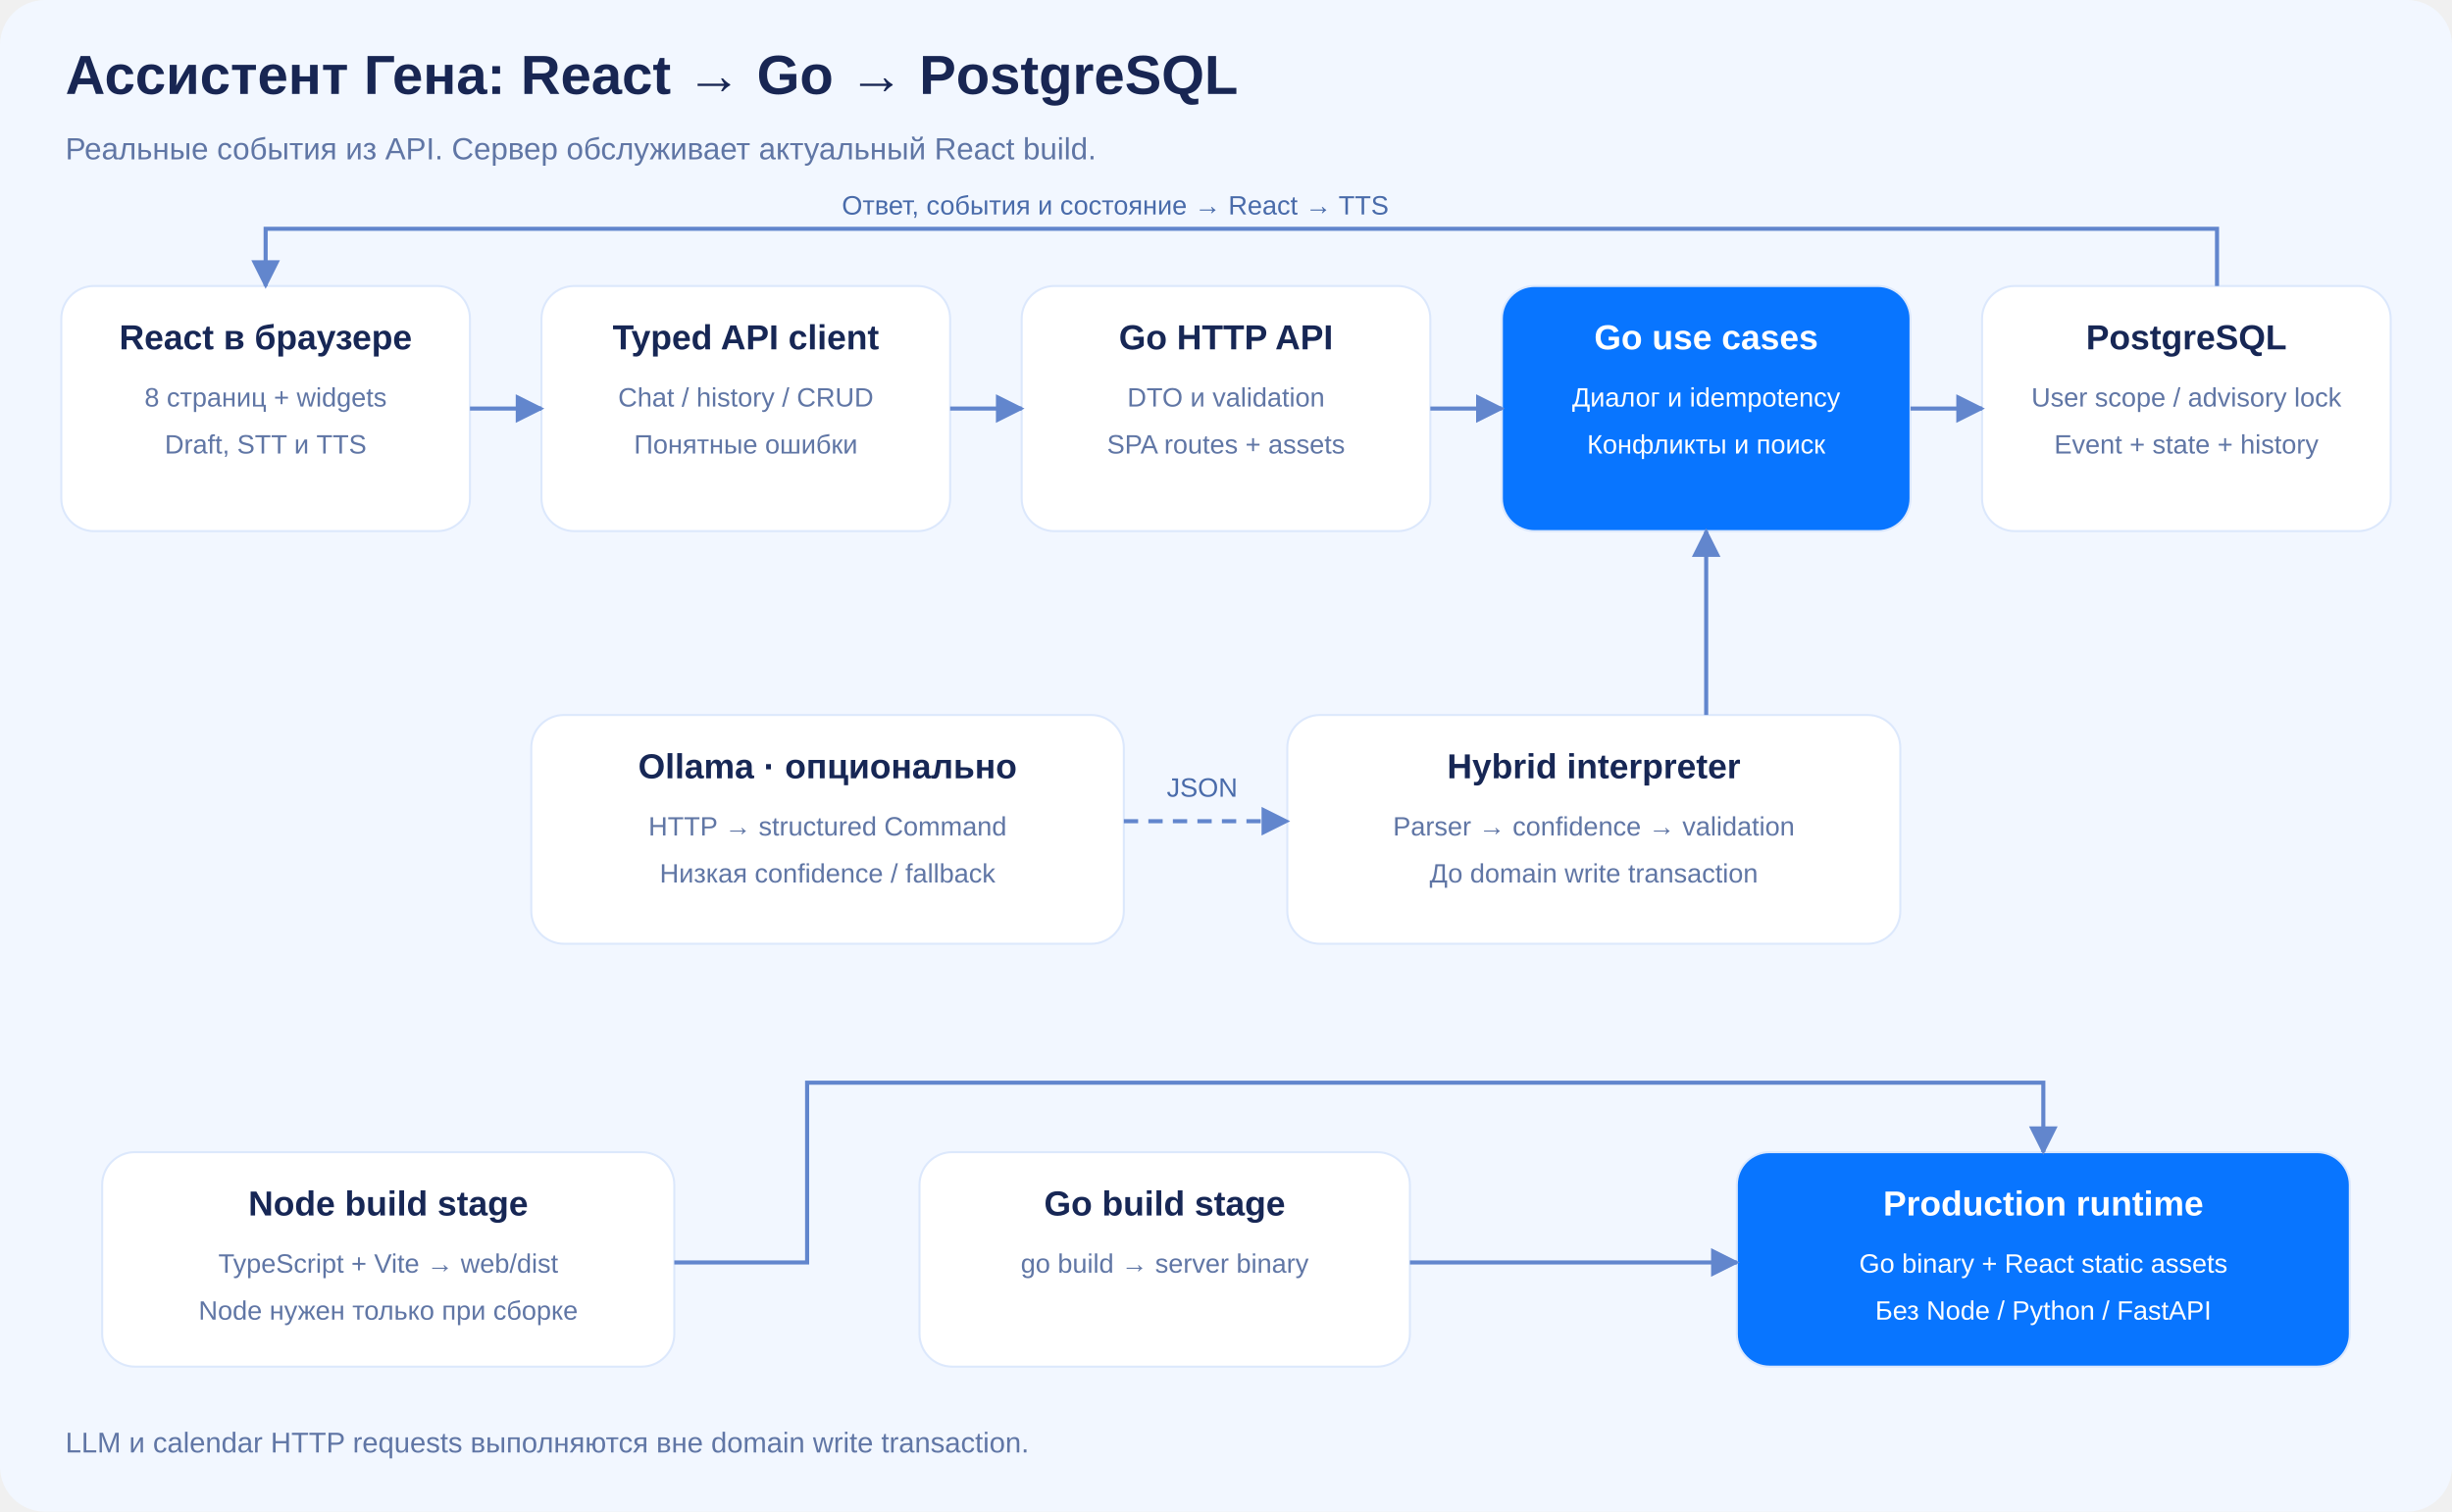
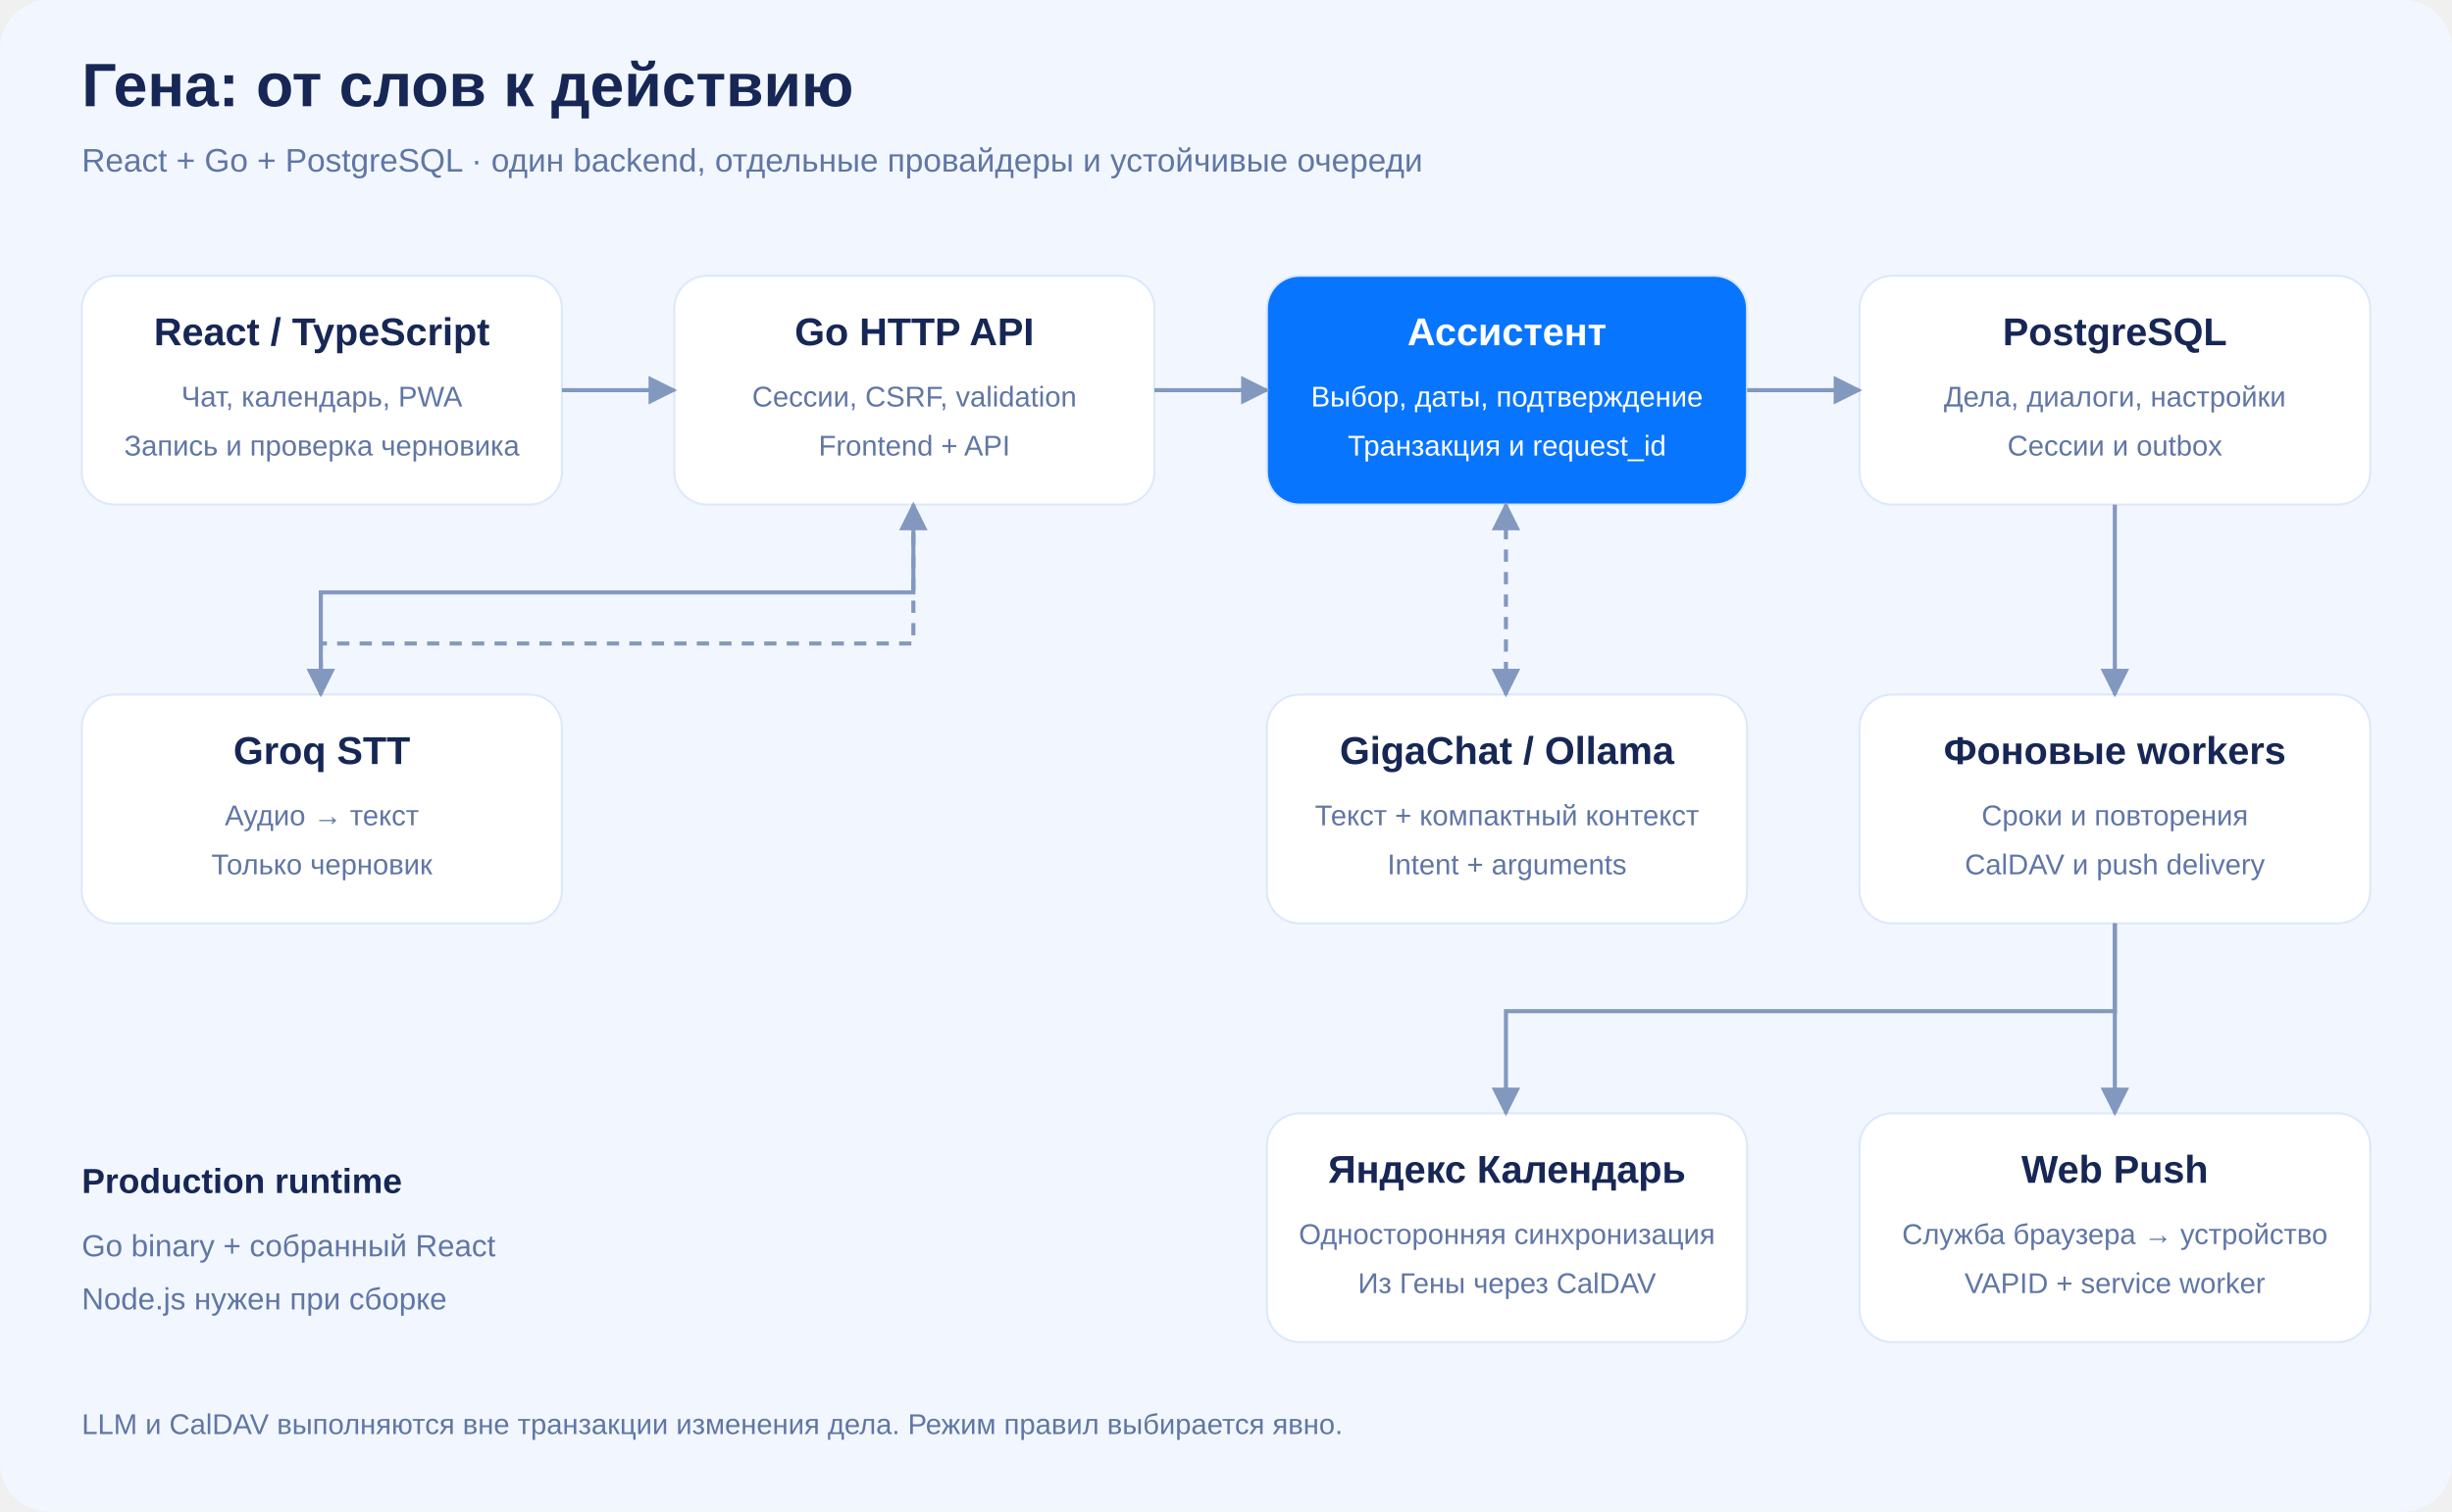
- <svg xmlns="http://www.w3.org/2000/svg" viewBox="0 0 1200 740" role="img" aria-label="Ассистент Гена: React → Go → PostgreSQL">
+ <svg xmlns="http://www.w3.org/2000/svg" viewBox="0 0 1200 740" role="img" aria-label="Архитектура Ассистента Гены">
  <defs>
    <marker id="arrow" viewBox="0 0 10 10" refX="9" refY="5" markerWidth="7" markerHeight="7" orient="auto-start-reverse">
-       <path d="M0 0 L10 5 L0 10Z" fill="#6286cd" />
+       <path d="M0 0 L10 5 L0 10Z" fill="#8298bf" />
    </marker>
  </defs>
-   <rect width="1200" height="740" rx="22" fill="#f2f7ff" />
-   <g font-family="Segoe UI,Arial,sans-serif" fill="#182653">
-     <text x="32" y="46" font-size="27" font-weight="700">Ассистент Гена: React → Go → PostgreSQL</text>
-     <text x="32" y="78" font-size="15" fill="#6076a5">Реальные события из API. Сервер обслуживает актуальный React build.</text>
-     <rect x="30" y="140" width="200" height="120" rx="16" fill="#ffffff" stroke="#dce8fc" />
-     <text x="130.0" y="171" text-anchor="middle" font-size="17" font-weight="650" fill="#172755">React в браузере</text>
-     <text x="130.0" y="199" text-anchor="middle" font-size="13" fill="#6076a5">8 страниц + widgets</text>
-     <text x="130.0" y="222" text-anchor="middle" font-size="13" fill="#6076a5">Draft, STT и TTS</text>
-     <rect x="265" y="140" width="200" height="120" rx="16" fill="#ffffff" stroke="#dce8fc" />
-     <text x="365.0" y="171" text-anchor="middle" font-size="17" font-weight="650" fill="#172755">Typed API client</text>
-     <text x="365.0" y="199" text-anchor="middle" font-size="13" fill="#6076a5">Chat / history / CRUD</text>
-     <text x="365.0" y="222" text-anchor="middle" font-size="13" fill="#6076a5">Понятные ошибки</text>
-     <rect x="500" y="140" width="200" height="120" rx="16" fill="#ffffff" stroke="#dce8fc" />
-     <text x="600.0" y="171" text-anchor="middle" font-size="17" font-weight="650" fill="#172755">Go HTTP API</text>
-     <text x="600.0" y="199" text-anchor="middle" font-size="13" fill="#6076a5">DTO и validation</text>
-     <text x="600.0" y="222" text-anchor="middle" font-size="13" fill="#6076a5">SPA routes + assets</text>
-     <rect x="735" y="140" width="200" height="120" rx="16" fill="#0875ff" stroke="#dce8fc" />
-     <text x="835.0" y="171" text-anchor="middle" font-size="17" font-weight="650" fill="#ffffff">Go use cases</text>
-     <text x="835.0" y="199" text-anchor="middle" font-size="13" fill="#ffffff">Диалог и idempotency</text>
-     <text x="835.0" y="222" text-anchor="middle" font-size="13" fill="#ffffff">Конфликты и поиск</text>
-     <rect x="970" y="140" width="200" height="120" rx="16" fill="#ffffff" stroke="#dce8fc" />
-     <text x="1070.0" y="171" text-anchor="middle" font-size="17" font-weight="650" fill="#172755">PostgreSQL</text>
-     <text x="1070.0" y="199" text-anchor="middle" font-size="13" fill="#6076a5">User scope / advisory lock</text>
-     <text x="1070.0" y="222" text-anchor="middle" font-size="13" fill="#6076a5">Event + state + history</text>
-     <polyline points="230,200 265,200" fill="none" stroke="#6286cd" stroke-width="2" marker-end="url(#arrow)" />
-     <polyline points="465,200 500,200" fill="none" stroke="#6286cd" stroke-width="2" marker-end="url(#arrow)" />
-     <polyline points="700,200 735,200" fill="none" stroke="#6286cd" stroke-width="2" marker-end="url(#arrow)" />
-     <polyline points="935,200 970,200" fill="none" stroke="#6286cd" stroke-width="2" marker-end="url(#arrow)" />
-     <rect x="630" y="350" width="300" height="112" rx="16" fill="#ffffff" stroke="#dce8fc" />
-     <text x="780.0" y="381" text-anchor="middle" font-size="17" font-weight="650" fill="#172755">Hybrid interpreter</text>
-     <text x="780.0" y="409" text-anchor="middle" font-size="13" fill="#6076a5">Parser → confidence → validation</text>
-     <text x="780.0" y="432" text-anchor="middle" font-size="13" fill="#6076a5">До domain write transaction</text>
-     <rect x="260" y="350" width="290" height="112" rx="16" fill="#ffffff" stroke="#dce8fc" />
-     <text x="405.0" y="381" text-anchor="middle" font-size="17" font-weight="650" fill="#172755">Ollama · опционально</text>
-     <text x="405.0" y="409" text-anchor="middle" font-size="13" fill="#6076a5">HTTP → structured Command</text>
-     <text x="405.0" y="432" text-anchor="middle" font-size="13" fill="#6076a5">Низкая confidence / fallback</text>
-     <polyline points="550,402 630,402" fill="none" stroke="#6286cd" stroke-width="2" marker-end="url(#arrow)" stroke-dasharray="7 5" />
-     <text x="571" y="390" font-size="13" fill="#496baa">JSON</text>
-     <polyline points="835,350 835,260" fill="none" stroke="#6286cd" stroke-width="2" marker-end="url(#arrow)" />
-     <polyline points="1085,140 1085,112 130,112 130,140" fill="none" stroke="#6286cd" stroke-width="2" marker-end="url(#arrow)" />
-     <text x="412" y="105" font-size="13" fill="#496baa">Ответ, события и состояние → React → TTS</text>
-     <rect x="50" y="564" width="280" height="105" rx="16" fill="#ffffff" stroke="#dce8fc" />
-     <text x="190.0" y="595" text-anchor="middle" font-size="17" font-weight="650" fill="#172755">Node build stage</text>
-     <text x="190.0" y="623" text-anchor="middle" font-size="13" fill="#6076a5">TypeScript + Vite → web/dist</text>
-     <text x="190.0" y="646" text-anchor="middle" font-size="13" fill="#6076a5">Node нужен только при сборке</text>
-     <rect x="450" y="564" width="240" height="105" rx="16" fill="#ffffff" stroke="#dce8fc" />
-     <text x="570.0" y="595" text-anchor="middle" font-size="17" font-weight="650" fill="#172755">Go build stage</text>
-     <text x="570.0" y="623" text-anchor="middle" font-size="13" fill="#6076a5">go build → server binary</text>
-     <rect x="850" y="564" width="300" height="105" rx="16" fill="#0875ff" stroke="#dce8fc" />
-     <text x="1000.0" y="595" text-anchor="middle" font-size="17" font-weight="650" fill="#ffffff">Production runtime</text>
-     <text x="1000.0" y="623" text-anchor="middle" font-size="13" fill="#ffffff">Go binary + React static assets</text>
-     <text x="1000.0" y="646" text-anchor="middle" font-size="13" fill="#ffffff">Без Node / Python / FastAPI</text>
-     <polyline points="330,618 395,618 395,530 1000,530 1000,564" fill="none" stroke="#6286cd" stroke-width="2" marker-end="url(#arrow)" />
-     <polyline points="690,618 850,618" fill="none" stroke="#6286cd" stroke-width="2" marker-end="url(#arrow)" />
-     <text x="32" y="711" font-size="14" fill="#6076a5">LLM и calendar HTTP requests выполняются вне domain write transaction.</text>
+   <rect width="1200" height="740" rx="24" fill="#f2f7ff" />
+   <g font-family="Segoe UI,Arial,sans-serif" fill="#172755">
+     <text x="40" y="52" font-size="30" font-weight="700">Гена: от слов к действию</text>
+     <text x="40" y="84" font-size="16" fill="#6076a5">React + Go + PostgreSQL · один backend, отдельные провайдеры и устойчивые очереди</text>
+     <rect x="40" y="135" width="235" height="112" rx="16" fill="#fff" stroke="#dce8fc" />
+     <text x="157.5" y="169" text-anchor="middle" font-size="19" font-weight="700" fill="#172755">React / TypeScript</text>
+     <text x="157.5" y="199" text-anchor="middle" font-size="14" fill="#6076a5">Чат, календарь, PWA</text>
+     <text x="157.5" y="223" text-anchor="middle" font-size="14" fill="#6076a5">Запись и проверка черновика</text>
+     <rect x="330" y="135" width="235" height="112" rx="16" fill="#fff" stroke="#dce8fc" />
+     <text x="447.5" y="169" text-anchor="middle" font-size="19" font-weight="700" fill="#172755">Go HTTP API</text>
+     <text x="447.5" y="199" text-anchor="middle" font-size="14" fill="#6076a5">Сессии, CSRF, validation</text>
+     <text x="447.5" y="223" text-anchor="middle" font-size="14" fill="#6076a5">Frontend + API</text>
+     <rect x="620" y="135" width="235" height="112" rx="16" fill="#0875ff" stroke="#dce8fc" />
+     <text x="737.5" y="169" text-anchor="middle" font-size="19" font-weight="700" fill="#fff">Ассистент</text>
+     <text x="737.5" y="199" text-anchor="middle" font-size="14" fill="#fff">Выбор, даты, подтверждение</text>
+     <text x="737.5" y="223" text-anchor="middle" font-size="14" fill="#fff">Транзакция и request_id</text>
+     <rect x="910" y="135" width="250" height="112" rx="16" fill="#fff" stroke="#dce8fc" />
+     <text x="1035" y="169" text-anchor="middle" font-size="19" font-weight="700" fill="#172755">PostgreSQL</text>
+     <text x="1035" y="199" text-anchor="middle" font-size="14" fill="#6076a5">Дела, диалоги, настройки</text>
+     <text x="1035" y="223" text-anchor="middle" font-size="14" fill="#6076a5">Сессии и outbox</text>
+     <polyline points="275,191 330,191" fill="none" stroke="#8298bf" stroke-width="2" marker-end="url(#arrow)" />
+     <polyline points="565,191 620,191" fill="none" stroke="#8298bf" stroke-width="2" marker-end="url(#arrow)" />
+     <polyline points="855,191 910,191" fill="none" stroke="#8298bf" stroke-width="2" marker-end="url(#arrow)" />
+     <rect x="40" y="340" width="235" height="112" rx="16" fill="#fff" stroke="#dce8fc" />
+     <text x="157.5" y="374" text-anchor="middle" font-size="19" font-weight="700" fill="#172755">Groq STT</text>
+     <text x="157.5" y="404" text-anchor="middle" font-size="14" fill="#6076a5">Аудио → текст</text>
+     <text x="157.5" y="428" text-anchor="middle" font-size="14" fill="#6076a5">Только черновик</text>
+     <rect x="620" y="340" width="235" height="112" rx="16" fill="#fff" stroke="#dce8fc" />
+     <text x="737.5" y="374" text-anchor="middle" font-size="19" font-weight="700" fill="#172755">GigaChat / Ollama</text>
+     <text x="737.5" y="404" text-anchor="middle" font-size="14" fill="#6076a5">Текст + компактный контекст</text>
+     <text x="737.5" y="428" text-anchor="middle" font-size="14" fill="#6076a5">Intent + arguments</text>
+     <rect x="910" y="340" width="250" height="112" rx="16" fill="#fff" stroke="#dce8fc" />
+     <text x="1035" y="374" text-anchor="middle" font-size="19" font-weight="700" fill="#172755">Фоновые workers</text>
+     <text x="1035" y="404" text-anchor="middle" font-size="14" fill="#6076a5">Сроки и повторения</text>
+     <text x="1035" y="428" text-anchor="middle" font-size="14" fill="#6076a5">CalDAV и push delivery</text>
+     <polyline points="447,247 447,290 157,290 157,340" fill="none" stroke="#8298bf" stroke-width="2" marker-end="url(#arrow)" />
+     <polyline points="157,340 157,315 447,315 447,247" fill="none" stroke="#8298bf" stroke-width="2" stroke-dasharray="6 5" marker-end="url(#arrow)" />
+     <polyline points="737,247 737,340" marker-start="url(#arrow)" fill="none" stroke="#8298bf" stroke-width="2" stroke-dasharray="6 5" marker-end="url(#arrow)" />
+     <polyline points="1035,247 1035,340" fill="none" stroke="#8298bf" stroke-width="2" marker-end="url(#arrow)" />
+     <rect x="620" y="545" width="235" height="112" rx="16" fill="#fff" stroke="#dce8fc" />
+     <text x="737.5" y="579" text-anchor="middle" font-size="19" font-weight="700" fill="#172755">Яндекс Календарь</text>
+     <text x="737.5" y="609" text-anchor="middle" font-size="14" fill="#6076a5">Односторонняя синхронизация</text>
+     <text x="737.5" y="633" text-anchor="middle" font-size="14" fill="#6076a5">Из Гены через CalDAV</text>
+     <rect x="910" y="545" width="250" height="112" rx="16" fill="#fff" stroke="#dce8fc" />
+     <text x="1035" y="579" text-anchor="middle" font-size="19" font-weight="700" fill="#172755">Web Push</text>
+     <text x="1035" y="609" text-anchor="middle" font-size="14" fill="#6076a5">Служба браузера → устройство</text>
+     <text x="1035" y="633" text-anchor="middle" font-size="14" fill="#6076a5">VAPID + service worker</text>
+     <polyline points="1035,452 1035,495 737,495 737,545" fill="none" stroke="#8298bf" stroke-width="2" marker-end="url(#arrow)" />
+     <polyline points="1035,452 1035,545" fill="none" stroke="#8298bf" stroke-width="2" marker-end="url(#arrow)" />
+     <text x="40" y="584" font-size="17" font-weight="700">Production runtime</text>
+     <text x="40" y="615" font-size="15" fill="#6076a5">Go binary + собранный React</text>
+     <text x="40" y="641" font-size="15" fill="#6076a5">Node.js нужен при сборке</text>
+     <text x="40" y="702" font-size="14" fill="#6076a5">LLM и CalDAV выполняются вне транзакции изменения дела. Режим правил выбирается явно.</text>
  </g>
</svg>
